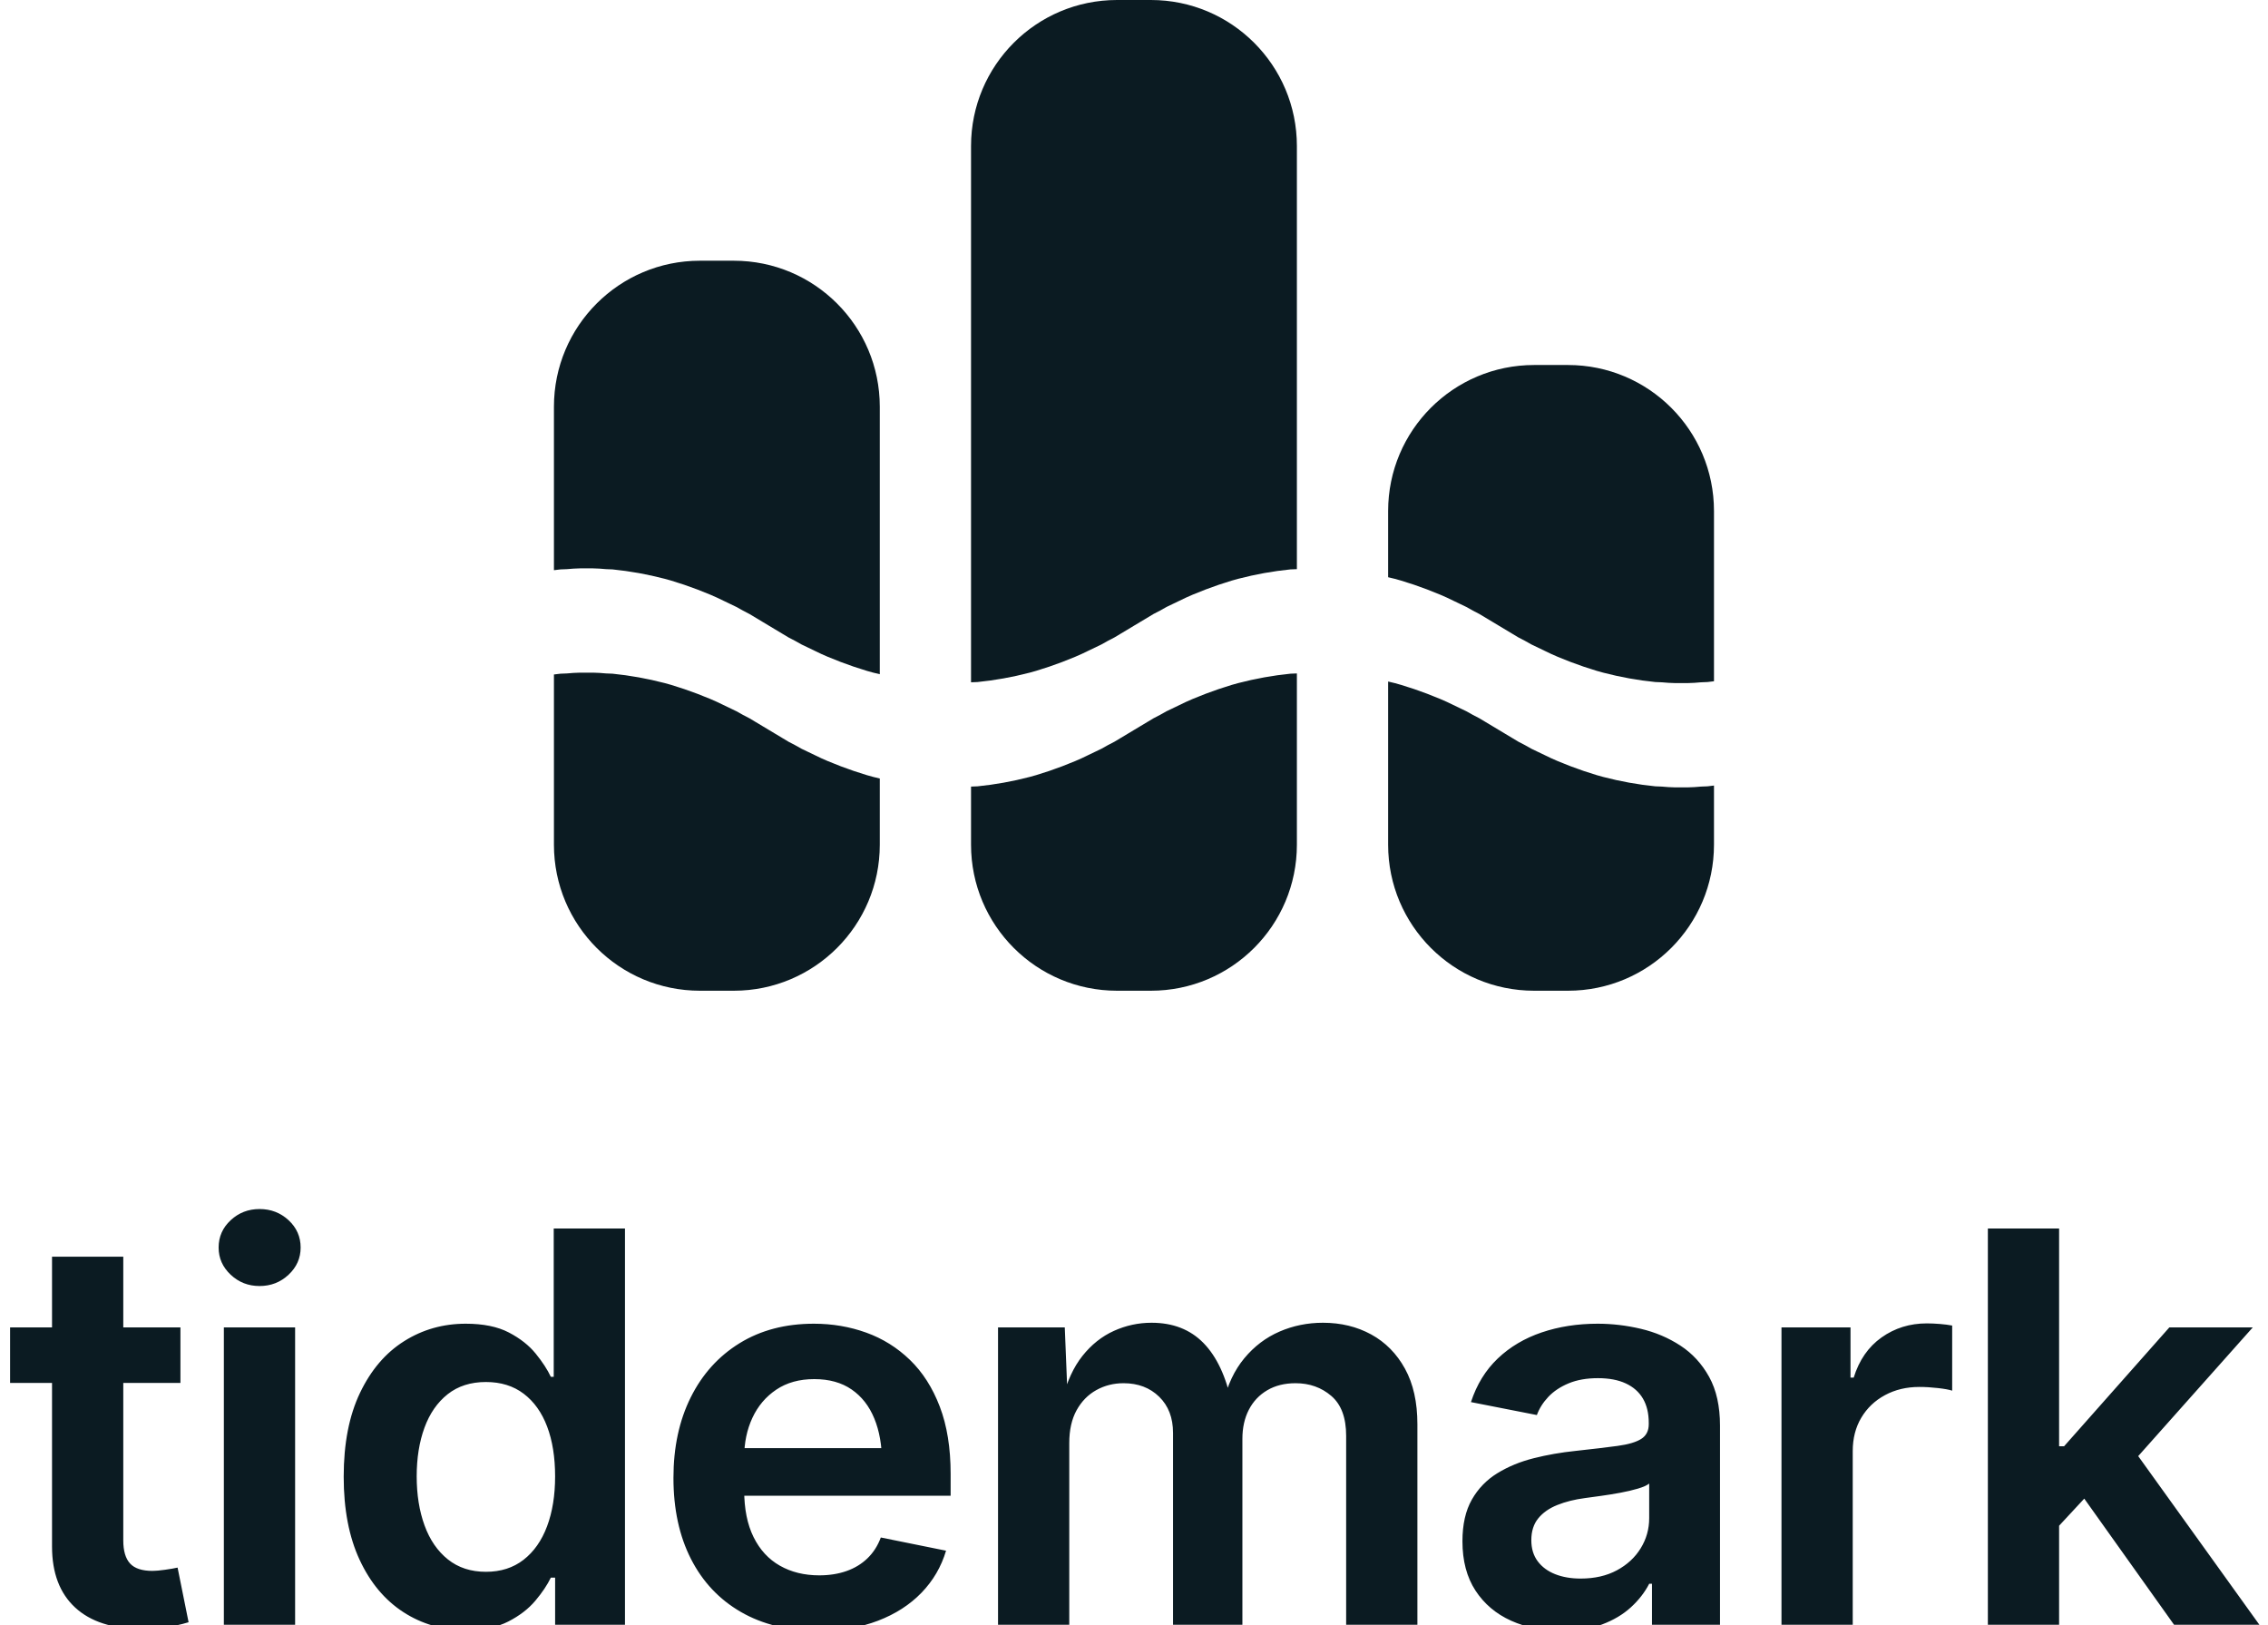
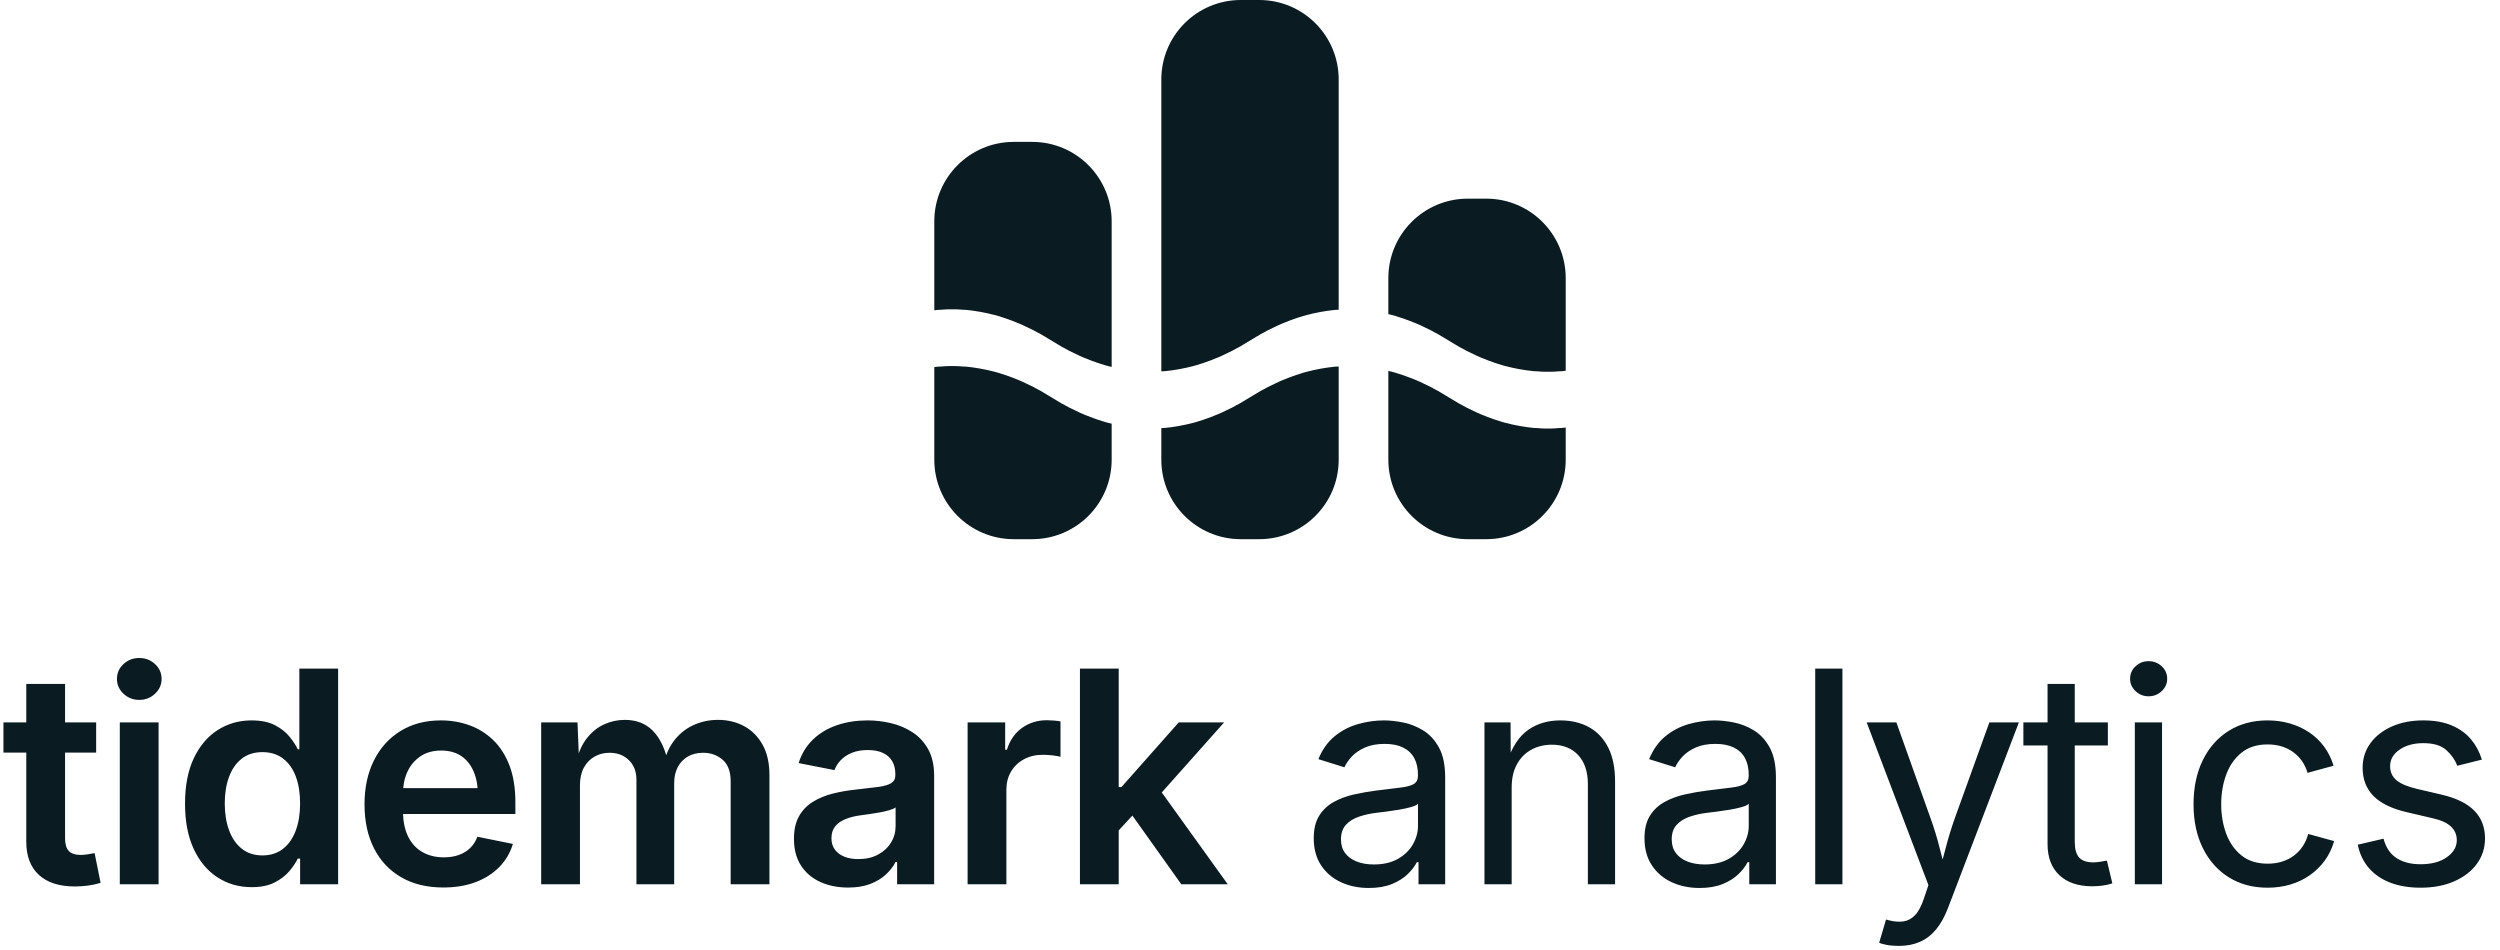
- <svg xmlns="http://www.w3.org/2000/svg" viewBox="0 0 140.99 101.42" width="141" height="101" role="img" aria-label="Tidemark">
-   <g fill="#0B1B22" transform="translate(31.435 -8.137) scale(1.6274)">
+ <svg xmlns="http://www.w3.org/2000/svg" viewBox="0 0 286.61 108.90" width="287" height="109" role="img" aria-label="Tidemark Analytics">
+   <g fill="#0B1B22" transform="translate(104.248 -8.137) scale(1.6274)">
    <path d="M1.75 20.60A5.6 5.6 0 0 1 7.35 15.00H8.65A5.6 5.6 0 0 1 14.25 20.60L14.25 30.86 14.00 30.80 13.75 30.73 13.50 30.65 13.25 30.57 13.00 30.48 12.75 30.39 12.50 30.29 12.25 30.19 12.00 30.08 11.75 29.96 11.50 29.84 11.25 29.72 11.00 29.58 10.75 29.45 10.50 29.30 10.25 29.15 10.00 29.00 9.75 28.85 9.50 28.70 9.25 28.55 9.00 28.42 8.75 28.28 8.50 28.16 8.25 28.04 8.00 27.92 7.75 27.81 7.50 27.71 7.25 27.61 7.00 27.52 6.75 27.43 6.50 27.35 6.25 27.27 6.00 27.20 5.75 27.14 5.50 27.08 5.25 27.03 5.00 26.98 4.75 26.94 4.50 26.90 4.25 26.87 4.00 26.84 3.75 26.83 3.50 26.81 3.25 26.80 3.00 26.80 2.75 26.80 2.50 26.81 2.25 26.83 2.00 26.84 1.75 26.87Z" />
    <path d="M1.75 30.87 2.00 30.84 2.25 30.83 2.50 30.81 2.75 30.80 3.00 30.80 3.25 30.80 3.50 30.81 3.75 30.83 4.00 30.84 4.25 30.87 4.50 30.90 4.75 30.94 5.00 30.98 5.25 31.03 5.50 31.08 5.75 31.14 6.00 31.20 6.25 31.27 6.50 31.35 6.75 31.43 7.00 31.52 7.25 31.61 7.50 31.71 7.75 31.81 8.00 31.92 8.25 32.04 8.50 32.16 8.75 32.28 9.00 32.42 9.25 32.55 9.50 32.70 9.75 32.85 10.00 33.00 10.25 33.15 10.50 33.30 10.75 33.45 11.00 33.58 11.25 33.72 11.50 33.84 11.75 33.96 12.00 34.08 12.25 34.19 12.50 34.29 12.75 34.39 13.00 34.48 13.25 34.57 13.50 34.65 13.75 34.73 14.00 34.80 14.25 34.86L14.25 37.40A5.6 5.6 0 0 1 8.65 43H7.35A5.6 5.6 0 0 1 1.75 37.40Z" />
    <path d="M17.75 10.60A5.6 5.6 0 0 1 23.35 5.00H24.65A5.6 5.6 0 0 1 30.25 10.60L30.25 26.83 30.00 26.84 29.75 26.87 29.50 26.90 29.25 26.94 29.00 26.98 28.75 27.03 28.50 27.08 28.25 27.14 28.00 27.20 27.75 27.27 27.50 27.35 27.25 27.43 27.00 27.52 26.75 27.61 26.50 27.71 26.25 27.81 26.00 27.92 25.75 28.04 25.50 28.16 25.25 28.28 25.00 28.42 24.75 28.55 24.50 28.70 24.25 28.85 24.00 29.00 23.75 29.15 23.50 29.30 23.25 29.45 23.00 29.58 22.75 29.72 22.50 29.84 22.25 29.96 22.00 30.08 21.75 30.19 21.50 30.29 21.25 30.39 21.00 30.48 20.75 30.57 20.50 30.65 20.25 30.73 20.00 30.80 19.75 30.86 19.50 30.92 19.25 30.97 19.00 31.02 18.75 31.06 18.50 31.10 18.25 31.13 18.00 31.16 17.75 31.17Z" />
    <path d="M17.75 35.17 18.00 35.16 18.25 35.13 18.50 35.10 18.75 35.06 19.00 35.02 19.25 34.97 19.50 34.92 19.75 34.86 20.00 34.80 20.25 34.73 20.50 34.65 20.75 34.57 21.00 34.48 21.25 34.39 21.50 34.29 21.75 34.19 22.00 34.08 22.25 33.96 22.50 33.84 22.75 33.72 23.00 33.58 23.25 33.45 23.50 33.30 23.75 33.15 24.00 33.00 24.25 32.85 24.50 32.70 24.75 32.55 25.00 32.42 25.25 32.28 25.50 32.16 25.75 32.04 26.00 31.92 26.25 31.81 26.50 31.71 26.75 31.61 27.00 31.52 27.25 31.43 27.50 31.35 27.75 31.27 28.00 31.20 28.25 31.14 28.50 31.08 28.75 31.03 29.00 30.98 29.25 30.94 29.50 30.90 29.75 30.87 30.00 30.84 30.25 30.83L30.25 37.40A5.6 5.6 0 0 1 24.65 43H23.35A5.6 5.6 0 0 1 17.75 37.40Z" />
    <path d="M33.75 24.60A5.6 5.6 0 0 1 39.35 19.00H40.65A5.6 5.6 0 0 1 46.25 24.60L46.25 31.13 46.00 31.16 45.75 31.17 45.50 31.19 45.25 31.20 45.00 31.20 44.75 31.20 44.50 31.19 44.25 31.17 44.00 31.16 43.75 31.13 43.50 31.10 43.25 31.06 43.00 31.02 42.75 30.97 42.50 30.92 42.25 30.86 42.00 30.80 41.75 30.73 41.50 30.65 41.25 30.57 41.00 30.48 40.75 30.39 40.50 30.29 40.25 30.19 40.00 30.08 39.75 29.96 39.50 29.84 39.25 29.72 39.00 29.58 38.75 29.45 38.50 29.30 38.25 29.15 38.00 29.00 37.75 28.85 37.50 28.70 37.25 28.55 37.00 28.42 36.75 28.28 36.50 28.16 36.25 28.04 36.00 27.92 35.75 27.81 35.50 27.71 35.25 27.61 35.00 27.52 34.75 27.43 34.50 27.35 34.25 27.27 34.00 27.20 33.75 27.14Z" />
    <path d="M33.75 31.14 34.00 31.20 34.25 31.27 34.50 31.35 34.75 31.43 35.00 31.52 35.25 31.61 35.50 31.71 35.75 31.81 36.00 31.92 36.25 32.04 36.50 32.16 36.75 32.28 37.00 32.42 37.25 32.55 37.50 32.70 37.75 32.85 38.00 33.00 38.25 33.15 38.50 33.30 38.75 33.45 39.00 33.58 39.25 33.72 39.50 33.84 39.75 33.96 40.00 34.08 40.25 34.19 40.50 34.29 40.75 34.39 41.00 34.48 41.25 34.57 41.50 34.65 41.75 34.73 42.00 34.80 42.25 34.86 42.50 34.92 42.75 34.97 43.00 35.02 43.25 35.06 43.50 35.10 43.75 35.13 44.00 35.16 44.25 35.17 44.50 35.19 44.75 35.20 45.00 35.20 45.25 35.20 45.50 35.19 45.75 35.17 46.00 35.16 46.25 35.13L46.25 37.40A5.6 5.6 0 0 1 40.65 43H39.35A5.6 5.6 0 0 1 33.75 37.40Z" />
  </g>
  <g transform="translate(0.000 101.419)">
-     <path d="M10.966 -18.561V-15.097H0.332V-18.561ZM2.95 -22.977H7.398V-5.268Q7.398 -4.286 7.822 -3.825Q8.246 -3.364 9.221 -3.364Q9.51 -3.364 10.002 -3.434Q10.495 -3.503 10.788 -3.57L11.475 -0.159Q10.74 0.066 9.983 0.159Q9.226 0.252 8.52 0.252Q5.83 0.252 4.39 -1.08Q2.95 -2.413 2.95 -4.884Z M13.677 0.0V-18.561H18.125V0.0ZM15.905 -21.145Q14.854 -21.145 14.102 -21.851Q13.35 -22.558 13.35 -23.546Q13.35 -24.556 14.102 -25.253Q14.854 -25.951 15.905 -25.951Q16.963 -25.951 17.717 -25.254Q18.47 -24.557 18.47 -23.547Q18.47 -22.557 17.717 -21.851Q16.963 -21.145 15.905 -21.145Z M28.793 0.333Q26.617 0.333 24.884 -0.79Q23.15 -1.913 22.154 -4.051Q21.158 -6.19 21.158 -9.244Q21.158 -12.353 22.179 -14.483Q23.199 -16.613 24.93 -17.703Q26.66 -18.793 28.777 -18.793Q30.416 -18.793 31.468 -18.245Q32.521 -17.696 33.146 -16.924Q33.772 -16.153 34.09 -15.477H34.27V-24.736H38.718V0.0H34.357V-2.944H34.09Q33.759 -2.259 33.12 -1.5Q32.481 -0.741 31.434 -0.204Q30.386 0.333 28.793 0.333ZM30.037 -3.307Q31.422 -3.307 32.386 -4.057Q33.351 -4.807 33.854 -6.147Q34.356 -7.488 34.356 -9.264Q34.356 -11.053 33.859 -12.371Q33.361 -13.69 32.396 -14.422Q31.432 -15.154 30.037 -15.154Q28.613 -15.154 27.649 -14.392Q26.686 -13.63 26.2 -12.301Q25.715 -10.973 25.715 -9.264Q25.715 -7.551 26.205 -6.203Q26.696 -4.854 27.664 -4.08Q28.633 -3.307 30.037 -3.307Z M50.786 0.372Q47.984 0.372 45.955 -0.8Q43.925 -1.972 42.835 -4.114Q41.744 -6.256 41.744 -9.17Q41.744 -12.032 42.823 -14.197Q43.902 -16.362 45.875 -17.578Q47.848 -18.793 50.509 -18.793Q52.237 -18.793 53.778 -18.237Q55.319 -17.682 56.506 -16.535Q57.693 -15.389 58.37 -13.619Q59.048 -11.849 59.048 -9.414V-8.057H43.783V-11.028H56.839L54.761 -10.164Q54.761 -11.714 54.283 -12.877Q53.806 -14.04 52.868 -14.687Q51.93 -15.335 50.535 -15.335Q49.141 -15.335 48.163 -14.677Q47.185 -14.02 46.672 -12.917Q46.16 -11.814 46.16 -10.455V-8.39Q46.16 -6.66 46.745 -5.474Q47.331 -4.288 48.391 -3.687Q49.451 -3.086 50.848 -3.086Q51.779 -3.086 52.541 -3.352Q53.303 -3.618 53.852 -4.146Q54.401 -4.673 54.69 -5.449L58.762 -4.625Q58.317 -3.126 57.229 -2.001Q56.14 -0.876 54.51 -0.252Q52.879 0.372 50.786 0.372Z M62.007 0.0V-18.561H66.174L66.355 -14.068H66.031Q66.439 -15.73 67.277 -16.784Q68.115 -17.837 69.239 -18.345Q70.363 -18.853 71.591 -18.853Q73.596 -18.853 74.833 -17.588Q76.07 -16.323 76.593 -13.838H76.064Q76.455 -15.522 77.381 -16.636Q78.307 -17.751 79.58 -18.302Q80.853 -18.853 82.291 -18.853Q83.967 -18.853 85.302 -18.123Q86.636 -17.393 87.412 -15.985Q88.187 -14.577 88.187 -12.518V0.0H83.739V-11.797Q83.739 -13.49 82.814 -14.284Q81.889 -15.079 80.579 -15.079Q79.558 -15.079 78.811 -14.638Q78.064 -14.197 77.663 -13.419Q77.262 -12.64 77.262 -11.606V0.0H72.932V-11.977Q72.932 -13.39 72.067 -14.234Q71.202 -15.079 69.842 -15.079Q68.914 -15.079 68.14 -14.648Q67.367 -14.217 66.91 -13.389Q66.454 -12.56 66.454 -11.346V0.0Z M97.213 0.379Q95.446 0.379 94.036 -0.255Q92.627 -0.89 91.813 -2.135Q90.999 -3.381 90.999 -5.214Q90.999 -6.781 91.584 -7.81Q92.169 -8.839 93.174 -9.458Q94.179 -10.076 95.44 -10.395Q96.702 -10.713 98.056 -10.853Q99.677 -11.029 100.68 -11.165Q101.684 -11.301 102.157 -11.6Q102.63 -11.899 102.63 -12.52V-12.606Q102.63 -13.499 102.268 -14.117Q101.905 -14.735 101.2 -15.064Q100.494 -15.394 99.456 -15.394Q98.404 -15.394 97.628 -15.071Q96.853 -14.748 96.362 -14.228Q95.871 -13.707 95.645 -13.092L91.53 -13.9Q92.067 -15.541 93.206 -16.624Q94.346 -17.707 95.948 -18.25Q97.551 -18.793 99.445 -18.793Q100.789 -18.793 102.14 -18.474Q103.492 -18.154 104.609 -17.424Q105.726 -16.694 106.402 -15.47Q107.078 -14.246 107.078 -12.426V0.0H102.831V-2.563H102.659Q102.245 -1.758 101.511 -1.088Q100.778 -0.419 99.711 -0.02Q98.645 0.379 97.213 0.379ZM98.378 -2.885Q99.683 -2.885 100.641 -3.401Q101.6 -3.917 102.128 -4.777Q102.657 -5.637 102.657 -6.654V-8.814Q102.441 -8.644 101.952 -8.499Q101.463 -8.354 100.852 -8.241Q100.24 -8.128 99.653 -8.047Q99.065 -7.965 98.647 -7.909Q97.686 -7.783 96.926 -7.479Q96.165 -7.175 95.732 -6.644Q95.299 -6.113 95.299 -5.281Q95.299 -4.496 95.699 -3.963Q96.098 -3.431 96.79 -3.158Q97.483 -2.885 98.378 -2.885Z M110.916 0.0V-18.561H115.225V-15.429H115.424Q115.932 -17.064 117.166 -17.938Q118.401 -18.813 119.989 -18.813Q120.36 -18.813 120.807 -18.777Q121.253 -18.74 121.572 -18.678V-14.614Q121.294 -14.707 120.687 -14.776Q120.081 -14.846 119.516 -14.846Q118.326 -14.846 117.38 -14.336Q116.434 -13.826 115.899 -12.927Q115.364 -12.028 115.364 -10.845V0.0Z M127.861 -5.767V-11.145H128.56L135.128 -18.561H140.336L132.167 -9.384H131.217ZM123.8 0.0V-24.736H128.247V0.0ZM135.425 0.0 129.45 -8.391 132.456 -11.544 140.752 0.0Z" fill="#0B1B22" />
+     <path d="M10.966 -18.561V-15.097H0.332V-18.561ZM2.95 -22.977H7.398V-5.268Q7.398 -4.286 7.822 -3.825Q8.246 -3.364 9.221 -3.364Q9.51 -3.364 10.002 -3.434Q10.495 -3.503 10.788 -3.57L11.475 -0.159Q10.74 0.066 9.983 0.159Q9.226 0.252 8.52 0.252Q5.83 0.252 4.39 -1.08Q2.95 -2.413 2.95 -4.884Z M13.677 0.0V-18.561H18.125V0.0ZM15.905 -21.145Q14.854 -21.145 14.102 -21.851Q13.35 -22.558 13.35 -23.546Q13.35 -24.556 14.102 -25.253Q14.854 -25.951 15.905 -25.951Q16.963 -25.951 17.717 -25.254Q18.47 -24.557 18.47 -23.547Q18.47 -22.557 17.717 -21.851Q16.963 -21.145 15.905 -21.145Z M28.793 0.333Q26.617 0.333 24.884 -0.79Q23.15 -1.913 22.154 -4.051Q21.158 -6.19 21.158 -9.244Q21.158 -12.353 22.179 -14.483Q23.199 -16.613 24.93 -17.703Q26.66 -18.793 28.777 -18.793Q30.416 -18.793 31.468 -18.245Q32.521 -17.696 33.146 -16.924Q33.772 -16.153 34.09 -15.477H34.27V-24.736H38.718V0.0H34.357V-2.944H34.09Q33.759 -2.259 33.12 -1.5Q32.481 -0.741 31.434 -0.204Q30.386 0.333 28.793 0.333ZM30.037 -3.307Q31.422 -3.307 32.386 -4.057Q33.351 -4.807 33.854 -6.147Q34.356 -7.488 34.356 -9.264Q34.356 -11.053 33.859 -12.371Q33.361 -13.69 32.396 -14.422Q31.432 -15.154 30.037 -15.154Q28.613 -15.154 27.649 -14.392Q26.686 -13.63 26.2 -12.301Q25.715 -10.973 25.715 -9.264Q25.715 -7.551 26.205 -6.203Q26.696 -4.854 27.664 -4.08Q28.633 -3.307 30.037 -3.307Z M50.786 0.372Q47.984 0.372 45.955 -0.8Q43.925 -1.972 42.835 -4.114Q41.744 -6.256 41.744 -9.17Q41.744 -12.032 42.823 -14.197Q43.902 -16.362 45.875 -17.578Q47.848 -18.793 50.509 -18.793Q52.237 -18.793 53.778 -18.237Q55.319 -17.682 56.506 -16.535Q57.693 -15.389 58.37 -13.619Q59.048 -11.849 59.048 -9.414V-8.057H43.783V-11.028H56.839L54.761 -10.164Q54.761 -11.714 54.283 -12.877Q53.806 -14.04 52.868 -14.687Q51.93 -15.335 50.535 -15.335Q49.141 -15.335 48.163 -14.677Q47.185 -14.02 46.672 -12.917Q46.16 -11.814 46.16 -10.455V-8.39Q46.16 -6.66 46.745 -5.474Q47.331 -4.288 48.391 -3.687Q49.451 -3.086 50.848 -3.086Q51.779 -3.086 52.541 -3.352Q53.303 -3.618 53.852 -4.146Q54.401 -4.673 54.69 -5.449L58.762 -4.625Q58.317 -3.126 57.229 -2.001Q56.14 -0.876 54.51 -0.252Q52.879 0.372 50.786 0.372Z M62.007 0.0V-18.561H66.174L66.355 -14.068H66.031Q66.439 -15.73 67.277 -16.784Q68.115 -17.837 69.239 -18.345Q70.363 -18.853 71.591 -18.853Q73.596 -18.853 74.833 -17.588Q76.07 -16.323 76.593 -13.838H76.064Q76.455 -15.522 77.381 -16.636Q78.307 -17.751 79.58 -18.302Q80.853 -18.853 82.291 -18.853Q83.967 -18.853 85.302 -18.123Q86.636 -17.393 87.412 -15.985Q88.187 -14.577 88.187 -12.518V0.0H83.739V-11.797Q83.739 -13.49 82.814 -14.284Q81.889 -15.079 80.579 -15.079Q79.558 -15.079 78.811 -14.638Q78.064 -14.197 77.663 -13.419Q77.262 -12.64 77.262 -11.606V0.0H72.932V-11.977Q72.932 -13.39 72.067 -14.234Q71.202 -15.079 69.842 -15.079Q68.914 -15.079 68.14 -14.648Q67.367 -14.217 66.91 -13.389Q66.454 -12.56 66.454 -11.346V0.0Z M97.213 0.379Q95.446 0.379 94.036 -0.255Q92.627 -0.89 91.813 -2.135Q90.999 -3.381 90.999 -5.214Q90.999 -6.781 91.584 -7.81Q92.169 -8.839 93.174 -9.458Q94.179 -10.076 95.44 -10.395Q96.702 -10.713 98.056 -10.853Q99.677 -11.029 100.68 -11.165Q101.684 -11.301 102.157 -11.6Q102.63 -11.899 102.63 -12.52V-12.606Q102.63 -13.499 102.268 -14.117Q101.905 -14.735 101.2 -15.064Q100.494 -15.394 99.456 -15.394Q98.404 -15.394 97.628 -15.071Q96.853 -14.748 96.362 -14.228Q95.871 -13.707 95.645 -13.092L91.53 -13.9Q92.067 -15.541 93.206 -16.624Q94.346 -17.707 95.948 -18.25Q97.551 -18.793 99.445 -18.793Q100.789 -18.793 102.14 -18.474Q103.492 -18.154 104.609 -17.424Q105.726 -16.694 106.402 -15.47Q107.078 -14.246 107.078 -12.426V0.0H102.831V-2.563H102.659Q102.245 -1.758 101.511 -1.088Q100.778 -0.419 99.711 -0.02Q98.645 0.379 97.213 0.379ZM98.378 -2.885Q99.683 -2.885 100.641 -3.401Q101.6 -3.917 102.128 -4.777Q102.657 -5.637 102.657 -6.654V-8.814Q102.441 -8.644 101.952 -8.499Q101.463 -8.354 100.852 -8.241Q100.24 -8.128 99.653 -8.047Q99.065 -7.965 98.647 -7.909Q97.686 -7.783 96.926 -7.479Q96.165 -7.175 95.732 -6.644Q95.299 -6.113 95.299 -5.281Q95.299 -4.496 95.699 -3.963Q96.098 -3.431 96.79 -3.158Q97.483 -2.885 98.378 -2.885Z M110.916 0.0V-18.561H115.225V-15.429H115.424Q115.932 -17.064 117.166 -17.938Q118.401 -18.813 119.989 -18.813Q120.36 -18.813 120.807 -18.777Q121.253 -18.74 121.572 -18.678V-14.614Q121.294 -14.707 120.687 -14.776Q120.081 -14.846 119.516 -14.846Q118.326 -14.846 117.38 -14.336Q116.434 -13.826 115.899 -12.927Q115.364 -12.028 115.364 -10.845V0.0Z M127.861 -5.767V-11.145H128.56L135.128 -18.561H140.336L132.167 -9.384H131.217ZM123.8 0.0V-24.736H128.247V0.0ZM135.425 0.0 129.45 -8.391 132.456 -11.544 140.752 0.0Z M156.93 0.427Q155.17 0.427 153.736 -0.235Q152.303 -0.896 151.459 -2.171Q150.615 -3.447 150.615 -5.273Q150.615 -6.865 151.242 -7.864Q151.869 -8.863 152.918 -9.44Q153.968 -10.017 155.245 -10.302Q156.522 -10.588 157.822 -10.751Q159.479 -10.964 160.521 -11.082Q161.563 -11.2 162.066 -11.483Q162.569 -11.767 162.569 -12.442V-12.541Q162.569 -13.678 162.144 -14.466Q161.719 -15.255 160.87 -15.677Q160.021 -16.099 158.749 -16.099Q157.446 -16.099 156.515 -15.693Q155.585 -15.286 155.004 -14.673Q154.424 -14.059 154.132 -13.415L151.147 -14.349Q151.844 -16.037 153.05 -17.004Q154.255 -17.97 155.729 -18.381Q157.203 -18.793 158.673 -18.793Q159.64 -18.793 160.842 -18.56Q162.044 -18.327 163.149 -17.657Q164.254 -16.987 164.972 -15.691Q165.69 -14.395 165.69 -12.253V0.0H162.633V-2.527H162.436Q162.112 -1.865 161.411 -1.178Q160.711 -0.491 159.602 -0.032Q158.494 0.427 156.93 0.427ZM157.504 -2.27Q159.132 -2.27 160.261 -2.905Q161.389 -3.541 161.98 -4.562Q162.572 -5.584 162.572 -6.702V-9.238Q162.386 -9.026 161.783 -8.855Q161.18 -8.683 160.408 -8.552Q159.636 -8.421 158.91 -8.33Q158.185 -8.24 157.755 -8.19Q156.687 -8.057 155.765 -7.736Q154.843 -7.414 154.29 -6.799Q153.738 -6.185 153.738 -5.144Q153.738 -4.197 154.227 -3.56Q154.716 -2.923 155.564 -2.596Q156.412 -2.27 157.504 -2.27Z M173.317 -11.098V0.0H170.196V-18.561H173.19L173.211 -14.053H172.804Q173.643 -16.609 175.206 -17.701Q176.77 -18.793 178.894 -18.793Q180.774 -18.793 182.186 -18.017Q183.599 -17.24 184.388 -15.687Q185.177 -14.134 185.177 -11.788V0.0H182.056V-11.498Q182.056 -13.612 180.95 -14.809Q179.845 -16.005 177.927 -16.005Q176.618 -16.005 175.572 -15.432Q174.525 -14.86 173.921 -13.764Q173.317 -12.668 173.317 -11.098Z M194.866 0.427Q193.106 0.427 191.672 -0.235Q190.239 -0.896 189.395 -2.171Q188.551 -3.447 188.551 -5.273Q188.551 -6.865 189.178 -7.864Q189.805 -8.863 190.854 -9.44Q191.904 -10.017 193.181 -10.302Q194.458 -10.588 195.758 -10.751Q197.415 -10.964 198.457 -11.082Q199.499 -11.2 200.002 -11.483Q200.505 -11.767 200.505 -12.442V-12.541Q200.505 -13.678 200.08 -14.466Q199.655 -15.255 198.806 -15.677Q197.957 -16.099 196.685 -16.099Q195.382 -16.099 194.451 -15.693Q193.521 -15.286 192.94 -14.673Q192.36 -14.059 192.068 -13.415L189.082 -14.349Q189.78 -16.037 190.986 -17.004Q192.191 -17.97 193.665 -18.381Q195.138 -18.793 196.609 -18.793Q197.576 -18.793 198.778 -18.56Q199.98 -18.327 201.085 -17.657Q202.19 -16.987 202.908 -15.691Q203.626 -14.395 203.626 -12.253V0.0H200.569V-2.527H200.372Q200.048 -1.865 199.347 -1.178Q198.647 -0.491 197.538 -0.032Q196.43 0.427 194.866 0.427ZM195.44 -2.27Q197.068 -2.27 198.196 -2.905Q199.325 -3.541 199.916 -4.562Q200.508 -5.584 200.508 -6.702V-9.238Q200.322 -9.026 199.719 -8.855Q199.116 -8.683 198.344 -8.552Q197.571 -8.421 196.846 -8.33Q196.121 -8.24 195.691 -8.19Q194.623 -8.057 193.701 -7.736Q192.779 -7.414 192.226 -6.799Q191.674 -6.185 191.674 -5.144Q191.674 -4.197 192.163 -3.56Q192.652 -2.923 193.5 -2.596Q194.348 -2.27 195.44 -2.27Z M211.253 -24.736V0.0H208.132V-24.736Z M215.465 6.713 216.254 4.046 216.589 4.134Q217.509 4.369 218.258 4.26Q219.007 4.151 219.596 3.528Q220.185 2.905 220.61 1.604L221.116 0.097L214.035 -18.561H217.44L221.335 -7.645Q221.963 -5.912 222.389 -4.21Q222.816 -2.508 223.295 -0.888H222.196Q222.675 -2.508 223.115 -4.219Q223.556 -5.929 224.169 -7.645L228.105 -18.561H231.491L223.357 2.734Q222.793 4.212 221.998 5.176Q221.203 6.141 220.14 6.606Q219.076 7.072 217.727 7.072Q216.918 7.072 216.318 6.954Q215.718 6.836 215.465 6.713Z M241.697 -18.561V-15.921H232.007V-18.561ZM234.78 -22.977H237.901V-4.856Q237.901 -3.634 238.4 -3.072Q238.899 -2.509 240.059 -2.509Q240.342 -2.509 240.787 -2.576Q241.232 -2.643 241.59 -2.709L242.211 -0.105Q241.722 0.066 241.117 0.15Q240.512 0.234 239.92 0.234Q237.487 0.234 236.134 -1.041Q234.78 -2.317 234.78 -4.61Z M244.79 0.0V-18.561H247.911V0.0ZM246.366 -21.557Q245.501 -21.557 244.874 -22.15Q244.247 -22.742 244.247 -23.572Q244.247 -24.418 244.874 -25.002Q245.501 -25.586 246.366 -25.586Q247.247 -25.586 247.874 -25.002Q248.501 -24.418 248.501 -23.572Q248.501 -22.742 247.874 -22.15Q247.247 -21.557 246.366 -21.557Z M260.015 0.396Q257.473 0.396 255.563 -0.8Q253.653 -1.995 252.588 -4.153Q251.523 -6.311 251.523 -9.166Q251.523 -12.07 252.588 -14.236Q253.653 -16.402 255.563 -17.597Q257.473 -18.793 260.015 -18.793Q261.38 -18.793 262.589 -18.439Q263.797 -18.085 264.791 -17.42Q265.785 -16.754 266.497 -15.787Q267.21 -14.82 267.584 -13.594L264.595 -12.777Q264.399 -13.491 263.99 -14.087Q263.582 -14.683 263.002 -15.121Q262.422 -15.559 261.67 -15.798Q260.918 -16.037 260.018 -16.037Q258.194 -16.037 257.018 -15.083Q255.843 -14.129 255.27 -12.572Q254.697 -11.015 254.697 -9.168Q254.697 -7.353 255.27 -5.803Q255.843 -4.254 257.018 -3.307Q258.194 -2.36 260.018 -2.36Q260.934 -2.36 261.702 -2.607Q262.47 -2.854 263.066 -3.309Q263.663 -3.763 264.071 -4.392Q264.479 -5.021 264.675 -5.768L267.648 -4.951Q267.29 -3.691 266.569 -2.708Q265.849 -1.724 264.847 -1.026Q263.846 -0.328 262.621 0.034Q261.396 0.396 260.015 0.396Z M277.568 0.396Q275.637 0.396 274.135 -0.166Q272.633 -0.728 271.661 -1.831Q270.69 -2.935 270.358 -4.537L273.317 -5.226Q273.713 -3.714 274.804 -3.005Q275.896 -2.295 277.547 -2.295Q279.454 -2.295 280.586 -3.106Q281.718 -3.917 281.718 -5.042Q281.718 -5.989 281.052 -6.616Q280.385 -7.244 279.017 -7.555L275.922 -8.281Q273.388 -8.876 272.153 -10.133Q270.918 -11.391 270.918 -13.358Q270.918 -14.964 271.819 -16.189Q272.721 -17.414 274.286 -18.103Q275.852 -18.793 277.852 -18.793Q279.781 -18.793 281.135 -18.218Q282.49 -17.643 283.339 -16.631Q284.187 -15.62 284.597 -14.295L281.777 -13.592Q281.401 -14.585 280.519 -15.385Q279.636 -16.184 277.873 -16.184Q276.241 -16.184 275.155 -15.437Q274.07 -14.69 274.07 -13.549Q274.07 -12.541 274.803 -11.928Q275.536 -11.315 277.142 -10.94L279.983 -10.276Q282.517 -9.682 283.736 -8.429Q284.955 -7.177 284.955 -5.262Q284.955 -3.622 284.024 -2.346Q283.093 -1.069 281.427 -0.337Q279.76 0.396 277.568 0.396Z" fill="#0B1B22" />
  </g>
</svg>
